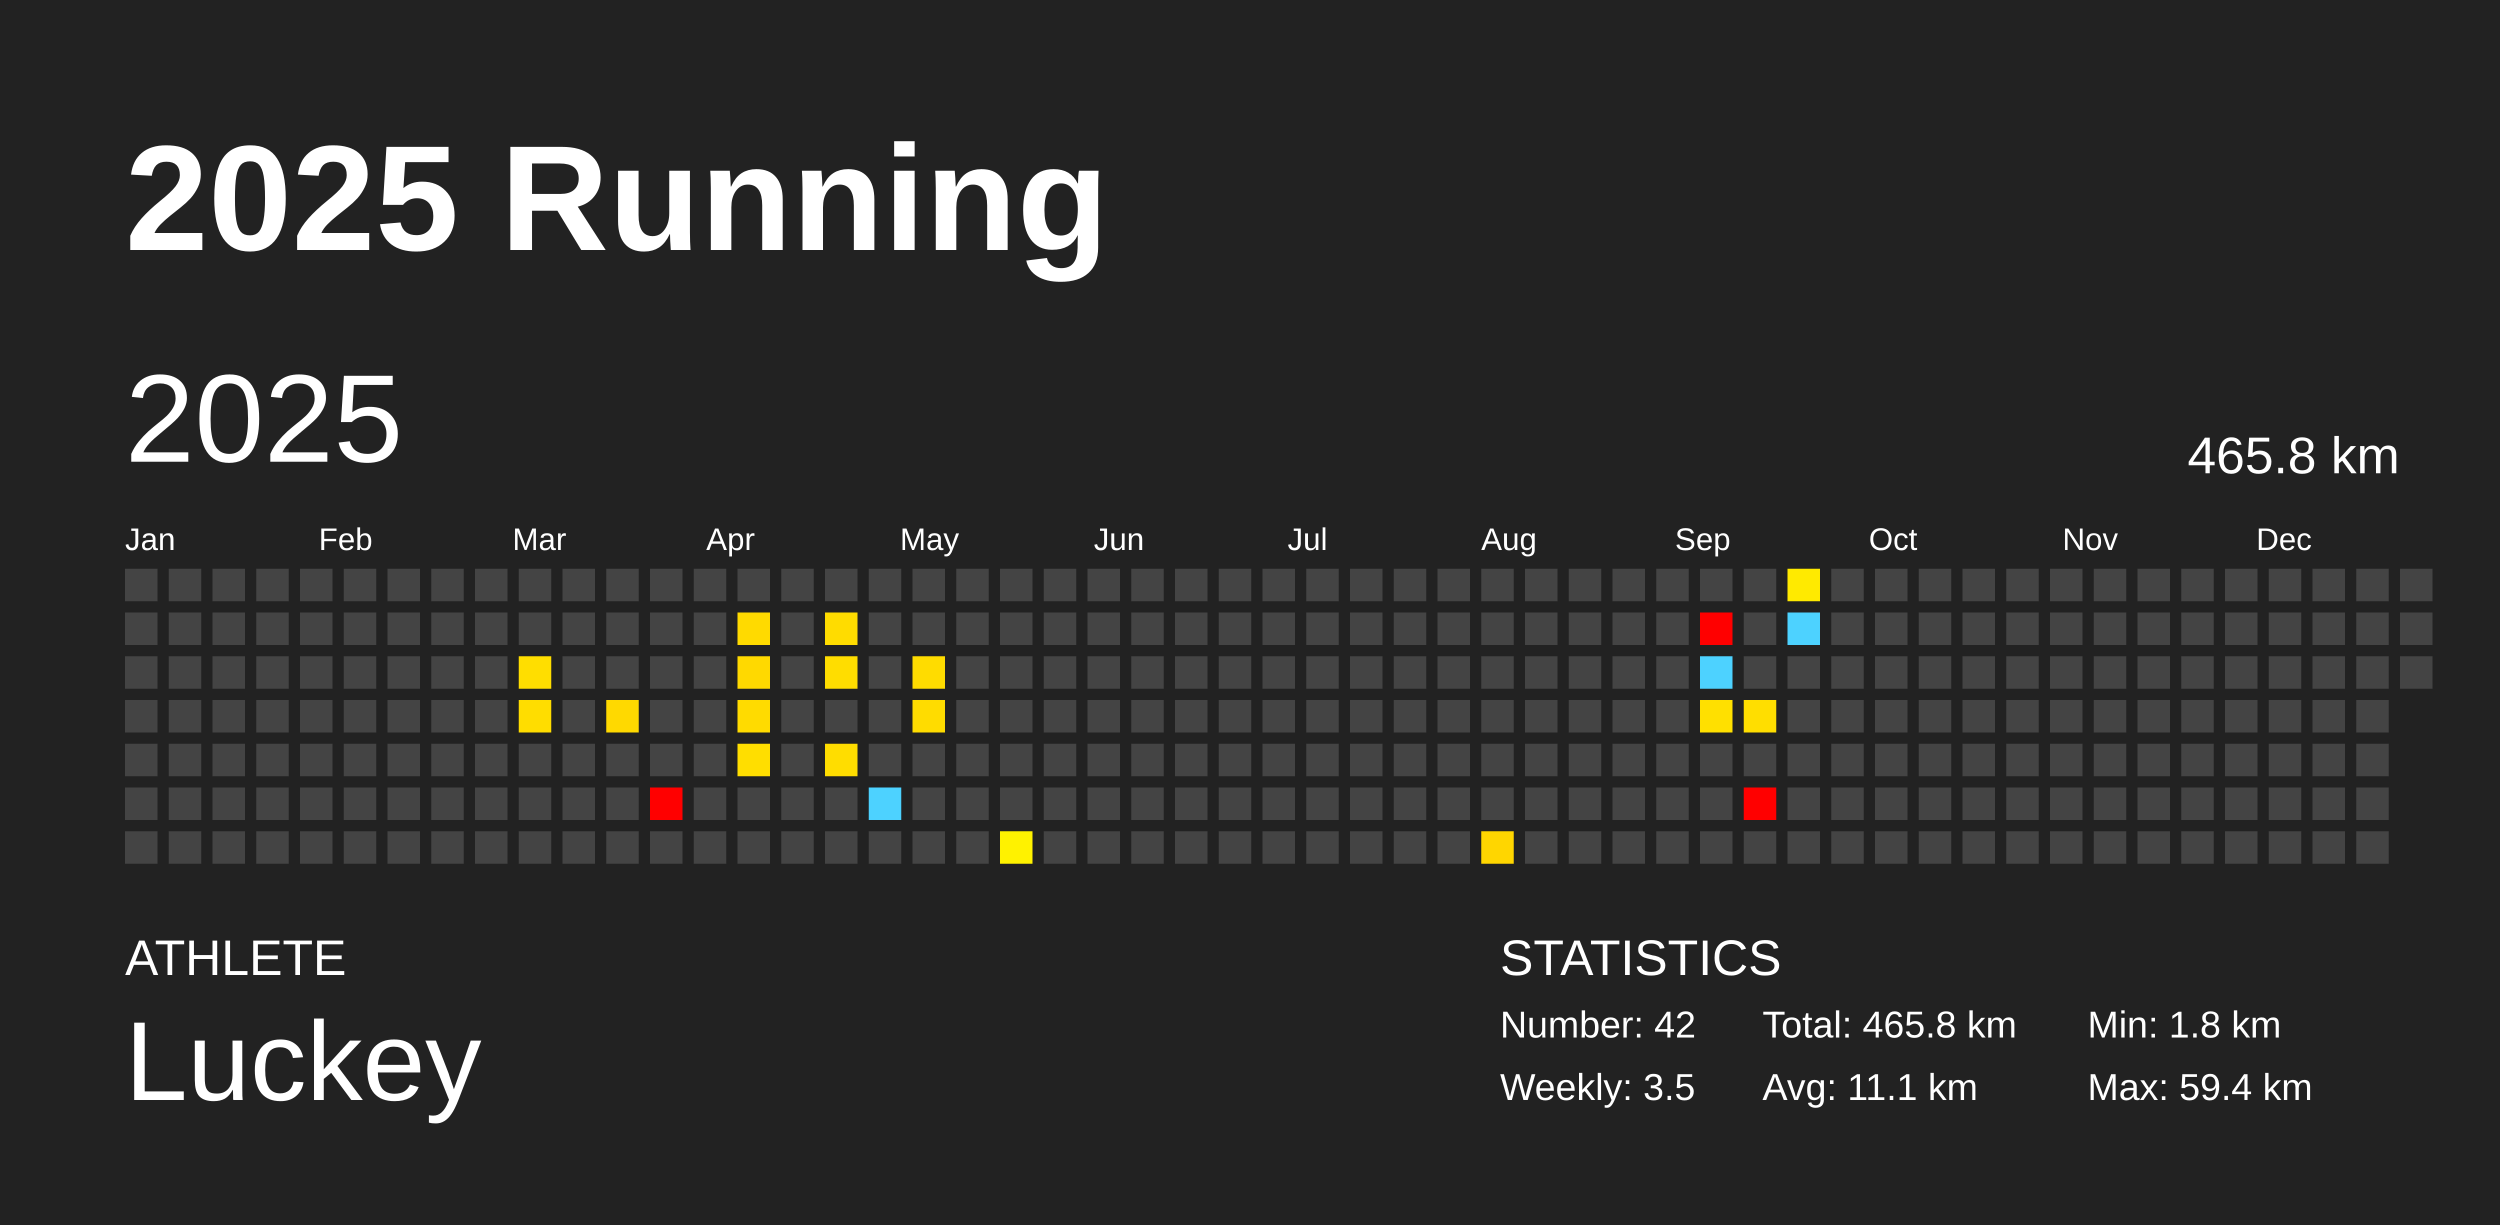
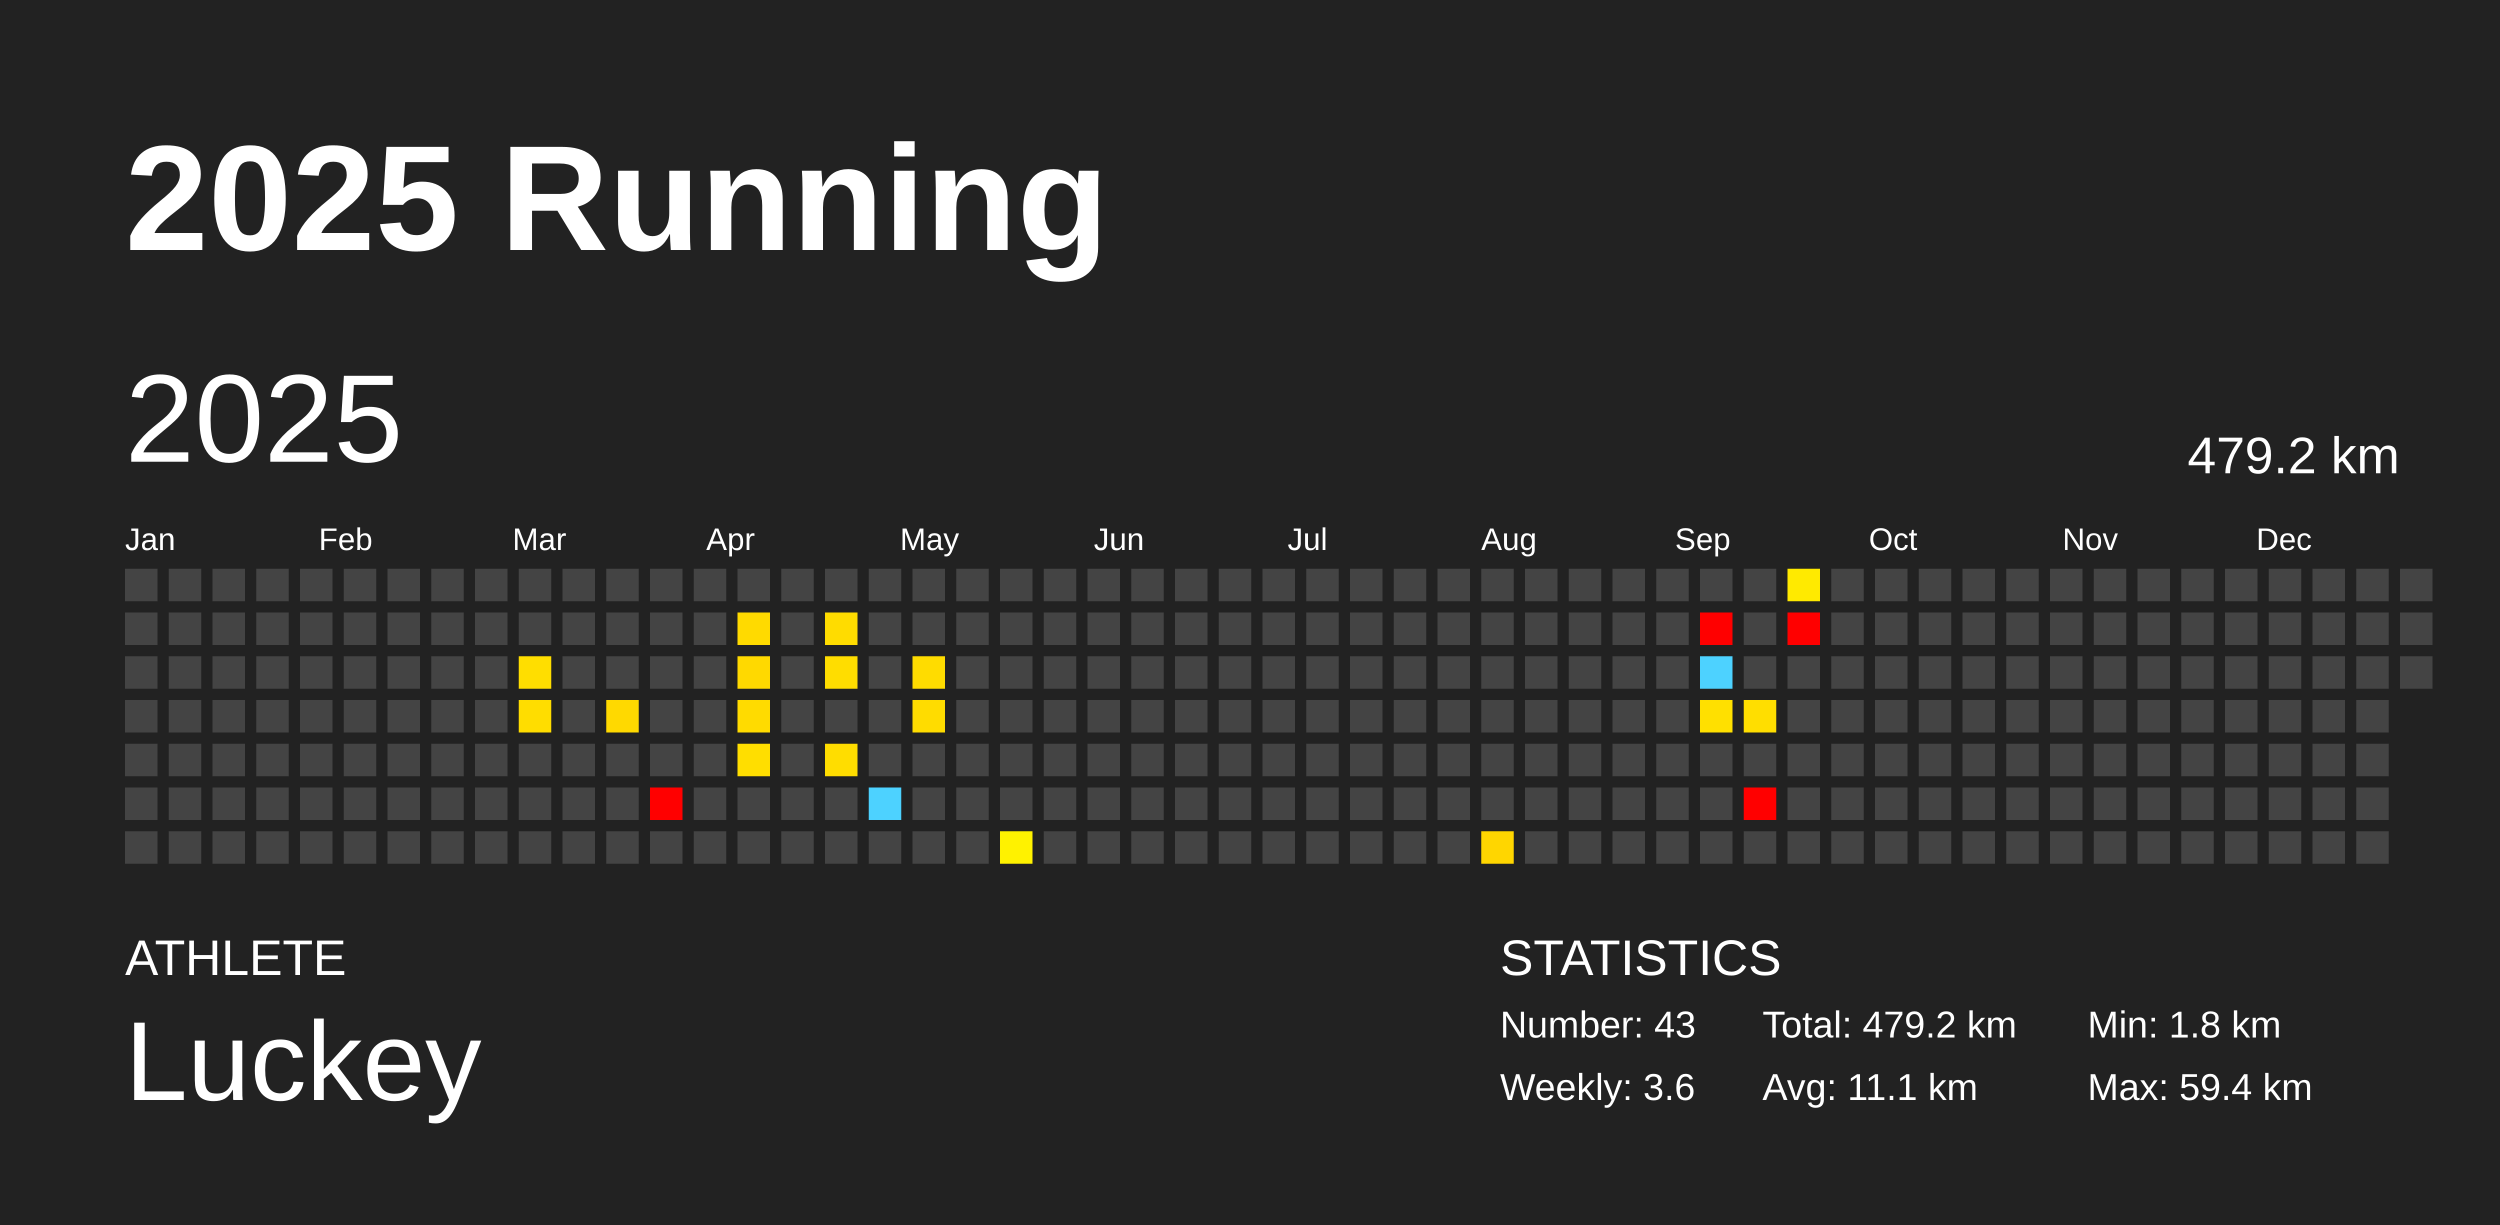
<svg xmlns="http://www.w3.org/2000/svg" baseProfile="full" height="98mm" version="1.1" viewBox="0,0,200,98" width="200mm">
  <defs />
  <rect fill="#222222" height="98" width="200" x="0" y="0" />
  <text fill="#FFFFFF" style="font-size:12px; font-family:Arial; font-weight:bold;" x="10" y="20">2025 Running</text>
  <text fill="#FFFFFF" style="font-size:4px; font-family:Arial" x="10" y="78">ATHLETE</text>
  <text fill="#FFFFFF" style="font-size:9px; font-family:Arial" x="10" y="88">Luckey</text>
  <text fill="#FFFFFF" style="font-size:4px; font-family:Arial" x="120" y="78">STATISTICS</text>
-   <text fill="#FFFFFF" style="font-size:3px; font-family:Arial" x="120" y="83">Number: 42</text>
-   <text fill="#FFFFFF" style="font-size:3px; font-family:Arial" x="120" y="88">Weekly: 3.5</text>
-   <text fill="#FFFFFF" style="font-size:3px; font-family:Arial" x="141" y="83">Total: 465.8 km</text>
+   <text fill="#FFFFFF" style="font-size:3px; font-family:Arial" x="120" y="83">Number: 43</text>
+   <text fill="#FFFFFF" style="font-size:3px; font-family:Arial" x="120" y="88">Weekly: 3.6</text>
+   <text fill="#FFFFFF" style="font-size:3px; font-family:Arial" x="141" y="83">Total: 479.2 km</text>
  <text fill="#FFFFFF" style="font-size:3px; font-family:Arial" x="141" y="88">Avg: 11.1 km</text>
  <text fill="#FFFFFF" style="font-size:3px; font-family:Arial" x="167" y="83">Min: 1.8 km</text>
  <text fill="#FFFFFF" style="font-size:3px; font-family:Arial" x="167" y="88">Max: 59.4 km</text>
  <text dominant-baseline="hanging" fill="#FFFFFF" style="font-size:10.0px; font-family:Arial;" x="10" y="30">2025</text>
-   <text dominant-baseline="hanging" fill="#FFFFFF" style="font-size:4.125px; font-family:Arial;" x="175" y="35">465.8 km</text>
+   <text dominant-baseline="hanging" fill="#FFFFFF" style="font-size:4.125px; font-family:Arial;" x="175" y="35">479.2 km</text>
  <text fill="#FFFFFF" style="font-size:2.5px; font-family:Arial" x="10.0" y="44">Jan</text>
  <text fill="#FFFFFF" style="font-size:2.5px; font-family:Arial" x="25.5" y="44">Feb</text>
  <text fill="#FFFFFF" style="font-size:2.5px; font-family:Arial" x="41.0" y="44">Mar</text>
  <text fill="#FFFFFF" style="font-size:2.5px; font-family:Arial" x="56.5" y="44">Apr</text>
  <text fill="#FFFFFF" style="font-size:2.5px; font-family:Arial" x="72.0" y="44">May</text>
  <text fill="#FFFFFF" style="font-size:2.5px; font-family:Arial" x="87.5" y="44">Jun</text>
  <text fill="#FFFFFF" style="font-size:2.5px; font-family:Arial" x="103.0" y="44">Jul</text>
  <text fill="#FFFFFF" style="font-size:2.5px; font-family:Arial" x="118.5" y="44">Aug</text>
  <text fill="#FFFFFF" style="font-size:2.5px; font-family:Arial" x="134.0" y="44">Sep</text>
  <text fill="#FFFFFF" style="font-size:2.5px; font-family:Arial" x="149.5" y="44">Oct</text>
  <text fill="#FFFFFF" style="font-size:2.5px; font-family:Arial" x="165.0" y="44">Nov</text>
  <text fill="#FFFFFF" style="font-size:2.5px; font-family:Arial" x="180.5" y="44">Dec</text>
  <rect fill="#444444" height="2.6" width="2.6" x="10.0" y="45.5" />
  <rect fill="#444444" height="2.6" width="2.6" x="10.0" y="49.0" />
  <rect fill="#444444" height="2.6" width="2.6" x="10.0" y="52.5" />
  <rect fill="#444444" height="2.6" width="2.6" x="10.0" y="56.0" />
  <rect fill="#444444" height="2.6" width="2.6" x="10.0" y="59.5" />
  <rect fill="#444444" height="2.6" width="2.6" x="10.0" y="63.0" />
  <rect fill="#444444" height="2.6" width="2.6" x="10.0" y="66.5" />
  <rect fill="#444444" height="2.6" width="2.6" x="13.5" y="45.5" />
  <rect fill="#444444" height="2.6" width="2.6" x="13.5" y="49.0" />
  <rect fill="#444444" height="2.6" width="2.6" x="13.5" y="52.5" />
  <rect fill="#444444" height="2.6" width="2.6" x="13.5" y="56.0" />
  <rect fill="#444444" height="2.6" width="2.6" x="13.5" y="59.5" />
  <rect fill="#444444" height="2.6" width="2.6" x="13.5" y="63.0" />
  <rect fill="#444444" height="2.6" width="2.6" x="13.5" y="66.5" />
  <rect fill="#444444" height="2.6" width="2.6" x="17.0" y="45.5" />
  <rect fill="#444444" height="2.6" width="2.6" x="17.0" y="49.0" />
  <rect fill="#444444" height="2.6" width="2.6" x="17.0" y="52.5" />
  <rect fill="#444444" height="2.6" width="2.6" x="17.0" y="56.0" />
  <rect fill="#444444" height="2.6" width="2.6" x="17.0" y="59.5" />
  <rect fill="#444444" height="2.6" width="2.6" x="17.0" y="63.0" />
  <rect fill="#444444" height="2.6" width="2.6" x="17.0" y="66.5" />
  <rect fill="#444444" height="2.6" width="2.6" x="20.5" y="45.5" />
  <rect fill="#444444" height="2.6" width="2.6" x="20.5" y="49.0" />
  <rect fill="#444444" height="2.6" width="2.6" x="20.5" y="52.5" />
  <rect fill="#444444" height="2.6" width="2.6" x="20.5" y="56.0" />
  <rect fill="#444444" height="2.6" width="2.6" x="20.5" y="59.5" />
  <rect fill="#444444" height="2.6" width="2.6" x="20.5" y="63.0" />
  <rect fill="#444444" height="2.6" width="2.6" x="20.5" y="66.5" />
  <rect fill="#444444" height="2.6" width="2.6" x="24.0" y="45.5" />
  <rect fill="#444444" height="2.6" width="2.6" x="24.0" y="49.0" />
  <rect fill="#444444" height="2.6" width="2.6" x="24.0" y="52.5" />
  <rect fill="#444444" height="2.6" width="2.6" x="24.0" y="56.0" />
  <rect fill="#444444" height="2.6" width="2.6" x="24.0" y="59.5" />
  <rect fill="#444444" height="2.6" width="2.6" x="24.0" y="63.0" />
  <rect fill="#444444" height="2.6" width="2.6" x="24.0" y="66.5" />
  <rect fill="#444444" height="2.6" width="2.6" x="27.5" y="45.5" />
  <rect fill="#444444" height="2.6" width="2.6" x="27.5" y="49.0" />
  <rect fill="#444444" height="2.6" width="2.6" x="27.5" y="52.5" />
  <rect fill="#444444" height="2.6" width="2.6" x="27.5" y="56.0" />
  <rect fill="#444444" height="2.6" width="2.6" x="27.5" y="59.5" />
  <rect fill="#444444" height="2.6" width="2.6" x="27.5" y="63.0" />
  <rect fill="#444444" height="2.6" width="2.6" x="27.5" y="66.5" />
  <rect fill="#444444" height="2.6" width="2.6" x="31.0" y="45.5" />
  <rect fill="#444444" height="2.6" width="2.6" x="31.0" y="49.0" />
  <rect fill="#444444" height="2.6" width="2.6" x="31.0" y="52.5" />
  <rect fill="#444444" height="2.6" width="2.6" x="31.0" y="56.0" />
  <rect fill="#444444" height="2.6" width="2.6" x="31.0" y="59.5" />
  <rect fill="#444444" height="2.6" width="2.6" x="31.0" y="63.0" />
  <rect fill="#444444" height="2.6" width="2.6" x="31.0" y="66.5" />
  <rect fill="#444444" height="2.6" width="2.6" x="34.5" y="45.5" />
  <rect fill="#444444" height="2.6" width="2.6" x="34.5" y="49.0" />
  <rect fill="#444444" height="2.6" width="2.6" x="34.5" y="52.5" />
  <rect fill="#444444" height="2.6" width="2.6" x="34.5" y="56.0" />
  <rect fill="#444444" height="2.6" width="2.6" x="34.5" y="59.5" />
  <rect fill="#444444" height="2.6" width="2.6" x="34.5" y="63.0" />
  <rect fill="#444444" height="2.6" width="2.6" x="34.5" y="66.5" />
  <rect fill="#444444" height="2.6" width="2.6" x="38.0" y="45.5" />
  <rect fill="#444444" height="2.6" width="2.6" x="38.0" y="49.0" />
  <rect fill="#444444" height="2.6" width="2.6" x="38.0" y="52.5" />
  <rect fill="#444444" height="2.6" width="2.6" x="38.0" y="56.0" />
  <rect fill="#444444" height="2.6" width="2.6" x="38.0" y="59.5" />
  <rect fill="#444444" height="2.6" width="2.6" x="38.0" y="63.0" />
  <rect fill="#444444" height="2.6" width="2.6" x="38.0" y="66.5" />
  <rect fill="#444444" height="2.6" width="2.6" x="41.5" y="45.5" />
  <rect fill="#444444" height="2.6" width="2.6" x="41.5" y="49.0" />
  <rect fill="#ffde00" height="2.6" width="2.6" x="41.5" y="52.5" />
  <rect fill="#ffdd00" height="2.6" width="2.6" x="41.5" y="56.0" />
  <rect fill="#444444" height="2.6" width="2.6" x="41.5" y="59.5" />
  <rect fill="#444444" height="2.6" width="2.6" x="41.5" y="63.0" />
  <rect fill="#444444" height="2.6" width="2.6" x="41.5" y="66.5" />
  <rect fill="#444444" height="2.6" width="2.6" x="45.0" y="45.5" />
  <rect fill="#444444" height="2.6" width="2.6" x="45.0" y="49.0" />
  <rect fill="#444444" height="2.6" width="2.6" x="45.0" y="52.5" />
  <rect fill="#444444" height="2.6" width="2.6" x="45.0" y="56.0" />
  <rect fill="#444444" height="2.6" width="2.6" x="45.0" y="59.5" />
  <rect fill="#444444" height="2.6" width="2.6" x="45.0" y="63.0" />
  <rect fill="#444444" height="2.6" width="2.6" x="45.0" y="66.5" />
  <rect fill="#444444" height="2.6" width="2.6" x="48.5" y="45.5" />
  <rect fill="#444444" height="2.6" width="2.6" x="48.5" y="49.0" />
  <rect fill="#444444" height="2.6" width="2.6" x="48.5" y="52.5" />
  <rect fill="#ffd900" height="2.6" width="2.6" x="48.5" y="56.0" />
  <rect fill="#444444" height="2.6" width="2.6" x="48.5" y="59.5" />
  <rect fill="#444444" height="2.6" width="2.6" x="48.5" y="63.0" />
  <rect fill="#444444" height="2.6" width="2.6" x="48.5" y="66.5" />
  <rect fill="#444444" height="2.6" width="2.6" x="52.0" y="45.5" />
  <rect fill="#444444" height="2.6" width="2.6" x="52.0" y="49.0" />
  <rect fill="#444444" height="2.6" width="2.6" x="52.0" y="52.5" />
  <rect fill="#444444" height="2.6" width="2.6" x="52.0" y="56.0" />
  <rect fill="#444444" height="2.6" width="2.6" x="52.0" y="59.5" />
  <rect fill="red" height="2.6" width="2.6" x="52.0" y="63.0" />
  <rect fill="#444444" height="2.6" width="2.6" x="52.0" y="66.5" />
  <rect fill="#444444" height="2.6" width="2.6" x="55.5" y="45.5" />
  <rect fill="#444444" height="2.6" width="2.6" x="55.5" y="49.0" />
  <rect fill="#444444" height="2.6" width="2.6" x="55.5" y="52.5" />
  <rect fill="#444444" height="2.6" width="2.6" x="55.5" y="56.0" />
  <rect fill="#444444" height="2.6" width="2.6" x="55.5" y="59.5" />
  <rect fill="#444444" height="2.6" width="2.6" x="55.5" y="63.0" />
  <rect fill="#444444" height="2.6" width="2.6" x="55.5" y="66.5" />
  <rect fill="#444444" height="2.6" width="2.6" x="59.0" y="45.5" />
  <rect fill="#ffda00" height="2.6" width="2.6" x="59.0" y="49.0" />
  <rect fill="#ffd900" height="2.6" width="2.6" x="59.0" y="52.5" />
  <rect fill="#ffdb00" height="2.6" width="2.6" x="59.0" y="56.0" />
  <rect fill="#ffde00" height="2.6" width="2.6" x="59.0" y="59.5" />
  <rect fill="#444444" height="2.6" width="2.6" x="59.0" y="63.0" />
  <rect fill="#444444" height="2.6" width="2.6" x="59.0" y="66.5" />
  <rect fill="#444444" height="2.6" width="2.6" x="62.5" y="45.5" />
  <rect fill="#444444" height="2.6" width="2.6" x="62.5" y="49.0" />
  <rect fill="#444444" height="2.6" width="2.6" x="62.5" y="52.5" />
  <rect fill="#444444" height="2.6" width="2.6" x="62.5" y="56.0" />
  <rect fill="#444444" height="2.6" width="2.6" x="62.5" y="59.5" />
  <rect fill="#444444" height="2.6" width="2.6" x="62.5" y="63.0" />
  <rect fill="#444444" height="2.6" width="2.6" x="62.5" y="66.5" />
  <rect fill="#444444" height="2.6" width="2.6" x="66.0" y="45.5" />
  <rect fill="#ffdc00" height="2.6" width="2.6" x="66.0" y="49.0" />
  <rect fill="#ffdd00" height="2.6" width="2.6" x="66.0" y="52.5" />
  <rect fill="#444444" height="2.6" width="2.6" x="66.0" y="56.0" />
  <rect fill="#ffdd00" height="2.6" width="2.6" x="66.0" y="59.5" />
  <rect fill="#444444" height="2.6" width="2.6" x="66.0" y="63.0" />
  <rect fill="#444444" height="2.6" width="2.6" x="66.0" y="66.5" />
  <rect fill="#444444" height="2.6" width="2.6" x="69.5" y="45.5" />
  <rect fill="#444444" height="2.6" width="2.6" x="69.5" y="49.0" />
  <rect fill="#444444" height="2.6" width="2.6" x="69.5" y="52.5" />
  <rect fill="#444444" height="2.6" width="2.6" x="69.5" y="56.0" />
  <rect fill="#444444" height="2.6" width="2.6" x="69.5" y="59.5" />
  <rect fill="#4dd2ff" height="2.6" width="2.6" x="69.5" y="63.0" />
  <rect fill="#444444" height="2.6" width="2.6" x="69.5" y="66.5" />
  <rect fill="#444444" height="2.6" width="2.6" x="73.0" y="45.5" />
  <rect fill="#444444" height="2.6" width="2.6" x="73.0" y="49.0" />
  <rect fill="#ffdc00" height="2.6" width="2.6" x="73.0" y="52.5" />
  <rect fill="#ffdc00" height="2.6" width="2.6" x="73.0" y="56.0" />
  <rect fill="#444444" height="2.6" width="2.6" x="73.0" y="59.5" />
  <rect fill="#444444" height="2.6" width="2.6" x="73.0" y="63.0" />
  <rect fill="#444444" height="2.6" width="2.6" x="73.0" y="66.5" />
  <rect fill="#444444" height="2.6" width="2.6" x="76.5" y="45.5" />
  <rect fill="#444444" height="2.6" width="2.6" x="76.5" y="49.0" />
  <rect fill="#444444" height="2.6" width="2.6" x="76.5" y="52.5" />
  <rect fill="#444444" height="2.6" width="2.6" x="76.5" y="56.0" />
  <rect fill="#444444" height="2.6" width="2.6" x="76.5" y="59.5" />
  <rect fill="#444444" height="2.6" width="2.6" x="76.5" y="63.0" />
  <rect fill="#444444" height="2.6" width="2.6" x="76.5" y="66.5" />
  <rect fill="#444444" height="2.6" width="2.6" x="80.0" y="45.5" />
  <rect fill="#444444" height="2.6" width="2.6" x="80.0" y="49.0" />
  <rect fill="#444444" height="2.6" width="2.6" x="80.0" y="52.5" />
  <rect fill="#444444" height="2.6" width="2.6" x="80.0" y="56.0" />
  <rect fill="#444444" height="2.6" width="2.6" x="80.0" y="59.5" />
  <rect fill="#444444" height="2.6" width="2.6" x="80.0" y="63.0" />
  <rect fill="#fff200" height="2.6" width="2.6" x="80.0" y="66.5" />
  <rect fill="#444444" height="2.6" width="2.6" x="83.5" y="45.5" />
  <rect fill="#444444" height="2.6" width="2.6" x="83.5" y="49.0" />
  <rect fill="#444444" height="2.6" width="2.6" x="83.5" y="52.5" />
  <rect fill="#444444" height="2.6" width="2.6" x="83.5" y="56.0" />
  <rect fill="#444444" height="2.6" width="2.6" x="83.5" y="59.5" />
  <rect fill="#444444" height="2.6" width="2.6" x="83.5" y="63.0" />
  <rect fill="#444444" height="2.6" width="2.6" x="83.5" y="66.5" />
  <rect fill="#444444" height="2.6" width="2.6" x="87.0" y="45.5" />
  <rect fill="#444444" height="2.6" width="2.6" x="87.0" y="49.0" />
  <rect fill="#444444" height="2.6" width="2.6" x="87.0" y="52.5" />
  <rect fill="#444444" height="2.6" width="2.6" x="87.0" y="56.0" />
  <rect fill="#444444" height="2.6" width="2.6" x="87.0" y="59.5" />
  <rect fill="#444444" height="2.6" width="2.6" x="87.0" y="63.0" />
  <rect fill="#444444" height="2.6" width="2.6" x="87.0" y="66.5" />
  <rect fill="#444444" height="2.6" width="2.6" x="90.5" y="45.5" />
  <rect fill="#444444" height="2.6" width="2.6" x="90.5" y="49.0" />
  <rect fill="#444444" height="2.6" width="2.6" x="90.5" y="52.5" />
  <rect fill="#444444" height="2.6" width="2.6" x="90.5" y="56.0" />
  <rect fill="#444444" height="2.6" width="2.6" x="90.5" y="59.5" />
  <rect fill="#444444" height="2.6" width="2.6" x="90.5" y="63.0" />
  <rect fill="#444444" height="2.6" width="2.6" x="90.5" y="66.5" />
  <rect fill="#444444" height="2.6" width="2.6" x="94.0" y="45.5" />
  <rect fill="#444444" height="2.6" width="2.6" x="94.0" y="49.0" />
  <rect fill="#444444" height="2.6" width="2.6" x="94.0" y="52.5" />
  <rect fill="#444444" height="2.6" width="2.6" x="94.0" y="56.0" />
  <rect fill="#444444" height="2.6" width="2.6" x="94.0" y="59.5" />
  <rect fill="#444444" height="2.6" width="2.6" x="94.0" y="63.0" />
  <rect fill="#444444" height="2.6" width="2.6" x="94.0" y="66.5" />
  <rect fill="#444444" height="2.6" width="2.6" x="97.5" y="45.5" />
  <rect fill="#444444" height="2.6" width="2.6" x="97.5" y="49.0" />
  <rect fill="#444444" height="2.6" width="2.6" x="97.5" y="52.5" />
  <rect fill="#444444" height="2.6" width="2.6" x="97.5" y="56.0" />
  <rect fill="#444444" height="2.6" width="2.6" x="97.5" y="59.5" />
  <rect fill="#444444" height="2.6" width="2.6" x="97.5" y="63.0" />
  <rect fill="#444444" height="2.6" width="2.6" x="97.5" y="66.5" />
  <rect fill="#444444" height="2.6" width="2.6" x="101.0" y="45.5" />
  <rect fill="#444444" height="2.6" width="2.6" x="101.0" y="49.0" />
  <rect fill="#444444" height="2.6" width="2.6" x="101.0" y="52.5" />
  <rect fill="#444444" height="2.6" width="2.6" x="101.0" y="56.0" />
  <rect fill="#444444" height="2.6" width="2.6" x="101.0" y="59.5" />
  <rect fill="#444444" height="2.6" width="2.6" x="101.0" y="63.0" />
  <rect fill="#444444" height="2.6" width="2.6" x="101.0" y="66.5" />
  <rect fill="#444444" height="2.6" width="2.6" x="104.5" y="45.5" />
  <rect fill="#444444" height="2.6" width="2.6" x="104.5" y="49.0" />
  <rect fill="#444444" height="2.6" width="2.6" x="104.5" y="52.5" />
  <rect fill="#444444" height="2.6" width="2.6" x="104.5" y="56.0" />
  <rect fill="#444444" height="2.6" width="2.6" x="104.5" y="59.5" />
  <rect fill="#444444" height="2.6" width="2.6" x="104.5" y="63.0" />
  <rect fill="#444444" height="2.6" width="2.6" x="104.5" y="66.5" />
  <rect fill="#444444" height="2.6" width="2.6" x="108.0" y="45.5" />
  <rect fill="#444444" height="2.6" width="2.6" x="108.0" y="49.0" />
  <rect fill="#444444" height="2.6" width="2.6" x="108.0" y="52.5" />
  <rect fill="#444444" height="2.6" width="2.6" x="108.0" y="56.0" />
  <rect fill="#444444" height="2.6" width="2.6" x="108.0" y="59.5" />
  <rect fill="#444444" height="2.6" width="2.6" x="108.0" y="63.0" />
  <rect fill="#444444" height="2.6" width="2.6" x="108.0" y="66.5" />
  <rect fill="#444444" height="2.6" width="2.6" x="111.5" y="45.5" />
  <rect fill="#444444" height="2.6" width="2.6" x="111.5" y="49.0" />
  <rect fill="#444444" height="2.6" width="2.6" x="111.5" y="52.5" />
  <rect fill="#444444" height="2.6" width="2.6" x="111.5" y="56.0" />
  <rect fill="#444444" height="2.6" width="2.6" x="111.5" y="59.5" />
  <rect fill="#444444" height="2.6" width="2.6" x="111.5" y="63.0" />
  <rect fill="#444444" height="2.6" width="2.6" x="111.5" y="66.5" />
  <rect fill="#444444" height="2.6" width="2.6" x="115.0" y="45.5" />
  <rect fill="#444444" height="2.6" width="2.6" x="115.0" y="49.0" />
  <rect fill="#444444" height="2.6" width="2.6" x="115.0" y="52.5" />
  <rect fill="#444444" height="2.6" width="2.6" x="115.0" y="56.0" />
  <rect fill="#444444" height="2.6" width="2.6" x="115.0" y="59.5" />
  <rect fill="#444444" height="2.6" width="2.6" x="115.0" y="63.0" />
  <rect fill="#444444" height="2.6" width="2.6" x="115.0" y="66.5" />
  <rect fill="#444444" height="2.6" width="2.6" x="118.5" y="45.5" />
  <rect fill="#444444" height="2.6" width="2.6" x="118.5" y="49.0" />
  <rect fill="#444444" height="2.6" width="2.6" x="118.5" y="52.5" />
  <rect fill="#444444" height="2.6" width="2.6" x="118.5" y="56.0" />
  <rect fill="#444444" height="2.6" width="2.6" x="118.5" y="59.5" />
  <rect fill="#444444" height="2.6" width="2.6" x="118.5" y="63.0" />
  <rect fill="#ffd600" height="2.6" width="2.6" x="118.5" y="66.5" />
  <rect fill="#444444" height="2.6" width="2.6" x="122.0" y="45.5" />
  <rect fill="#444444" height="2.6" width="2.6" x="122.0" y="49.0" />
  <rect fill="#444444" height="2.6" width="2.6" x="122.0" y="52.5" />
  <rect fill="#444444" height="2.6" width="2.6" x="122.0" y="56.0" />
  <rect fill="#444444" height="2.6" width="2.6" x="122.0" y="59.5" />
  <rect fill="#444444" height="2.6" width="2.6" x="122.0" y="63.0" />
  <rect fill="#444444" height="2.6" width="2.6" x="122.0" y="66.5" />
  <rect fill="#444444" height="2.6" width="2.6" x="125.5" y="45.5" />
  <rect fill="#444444" height="2.6" width="2.6" x="125.5" y="49.0" />
  <rect fill="#444444" height="2.6" width="2.6" x="125.5" y="52.5" />
  <rect fill="#444444" height="2.6" width="2.6" x="125.5" y="56.0" />
  <rect fill="#444444" height="2.6" width="2.6" x="125.5" y="59.5" />
  <rect fill="#444444" height="2.6" width="2.6" x="125.5" y="63.0" />
  <rect fill="#444444" height="2.6" width="2.6" x="125.5" y="66.5" />
  <rect fill="#444444" height="2.6" width="2.6" x="129.0" y="45.5" />
  <rect fill="#444444" height="2.6" width="2.6" x="129.0" y="49.0" />
  <rect fill="#444444" height="2.6" width="2.6" x="129.0" y="52.5" />
  <rect fill="#444444" height="2.6" width="2.6" x="129.0" y="56.0" />
  <rect fill="#444444" height="2.6" width="2.6" x="129.0" y="59.5" />
  <rect fill="#444444" height="2.6" width="2.6" x="129.0" y="63.0" />
  <rect fill="#444444" height="2.6" width="2.6" x="129.0" y="66.5" />
  <rect fill="#444444" height="2.6" width="2.6" x="132.5" y="45.5" />
  <rect fill="#444444" height="2.6" width="2.6" x="132.5" y="49.0" />
  <rect fill="#444444" height="2.6" width="2.6" x="132.5" y="52.5" />
  <rect fill="#444444" height="2.6" width="2.6" x="132.5" y="56.0" />
  <rect fill="#444444" height="2.6" width="2.6" x="132.5" y="59.5" />
  <rect fill="#444444" height="2.6" width="2.6" x="132.5" y="63.0" />
  <rect fill="#444444" height="2.6" width="2.6" x="132.5" y="66.5" />
  <rect fill="#444444" height="2.6" width="2.6" x="136.0" y="45.5" />
  <rect fill="red" height="2.6" width="2.6" x="136.0" y="49.0" />
  <rect fill="#4dd2ff" height="2.6" width="2.6" x="136.0" y="52.5" />
  <rect fill="#ffe000" height="2.6" width="2.6" x="136.0" y="56.0" />
  <rect fill="#444444" height="2.6" width="2.6" x="136.0" y="59.5" />
  <rect fill="#444444" height="2.6" width="2.6" x="136.0" y="63.0" />
  <rect fill="#444444" height="2.6" width="2.6" x="136.0" y="66.5" />
  <rect fill="#444444" height="2.6" width="2.6" x="139.5" y="45.5" />
  <rect fill="#444444" height="2.6" width="2.6" x="139.5" y="49.0" />
  <rect fill="#444444" height="2.6" width="2.6" x="139.5" y="52.5" />
  <rect fill="#ffde00" height="2.6" width="2.6" x="139.5" y="56.0" />
  <rect fill="#444444" height="2.6" width="2.6" x="139.5" y="59.5" />
  <rect fill="red" height="2.6" width="2.6" x="139.5" y="63.0" />
  <rect fill="#444444" height="2.6" width="2.6" x="139.5" y="66.5" />
  <rect fill="#ffea00" height="2.6" width="2.6" x="143.0" y="45.5" />
-   <rect fill="#4dd2ff" height="2.6" width="2.6" x="143.0" y="49.0" />
+   <rect fill="red" height="2.6" width="2.6" x="143.0" y="49.0" />
  <rect fill="#444444" height="2.6" width="2.6" x="143.0" y="52.5" />
  <rect fill="#444444" height="2.6" width="2.6" x="143.0" y="56.0" />
  <rect fill="#444444" height="2.6" width="2.6" x="143.0" y="59.5" />
  <rect fill="#444444" height="2.6" width="2.6" x="143.0" y="63.0" />
  <rect fill="#444444" height="2.6" width="2.6" x="143.0" y="66.5" />
  <rect fill="#444444" height="2.6" width="2.6" x="146.5" y="45.5" />
  <rect fill="#444444" height="2.6" width="2.6" x="146.5" y="49.0" />
  <rect fill="#444444" height="2.6" width="2.6" x="146.5" y="52.5" />
  <rect fill="#444444" height="2.6" width="2.6" x="146.5" y="56.0" />
  <rect fill="#444444" height="2.6" width="2.6" x="146.5" y="59.5" />
  <rect fill="#444444" height="2.6" width="2.6" x="146.5" y="63.0" />
  <rect fill="#444444" height="2.6" width="2.6" x="146.5" y="66.5" />
  <rect fill="#444444" height="2.6" width="2.6" x="150.0" y="45.5" />
  <rect fill="#444444" height="2.6" width="2.6" x="150.0" y="49.0" />
  <rect fill="#444444" height="2.6" width="2.6" x="150.0" y="52.5" />
  <rect fill="#444444" height="2.6" width="2.6" x="150.0" y="56.0" />
  <rect fill="#444444" height="2.6" width="2.6" x="150.0" y="59.5" />
  <rect fill="#444444" height="2.6" width="2.6" x="150.0" y="63.0" />
  <rect fill="#444444" height="2.6" width="2.6" x="150.0" y="66.5" />
  <rect fill="#444444" height="2.6" width="2.6" x="153.5" y="45.5" />
  <rect fill="#444444" height="2.6" width="2.6" x="153.5" y="49.0" />
  <rect fill="#444444" height="2.6" width="2.6" x="153.5" y="52.5" />
  <rect fill="#444444" height="2.6" width="2.6" x="153.5" y="56.0" />
  <rect fill="#444444" height="2.6" width="2.6" x="153.5" y="59.5" />
  <rect fill="#444444" height="2.6" width="2.6" x="153.5" y="63.0" />
  <rect fill="#444444" height="2.6" width="2.6" x="153.5" y="66.5" />
  <rect fill="#444444" height="2.6" width="2.6" x="157.0" y="45.5" />
  <rect fill="#444444" height="2.6" width="2.6" x="157.0" y="49.0" />
  <rect fill="#444444" height="2.6" width="2.6" x="157.0" y="52.5" />
  <rect fill="#444444" height="2.6" width="2.6" x="157.0" y="56.0" />
  <rect fill="#444444" height="2.6" width="2.6" x="157.0" y="59.5" />
  <rect fill="#444444" height="2.6" width="2.6" x="157.0" y="63.0" />
  <rect fill="#444444" height="2.6" width="2.6" x="157.0" y="66.5" />
  <rect fill="#444444" height="2.6" width="2.6" x="160.5" y="45.5" />
  <rect fill="#444444" height="2.6" width="2.6" x="160.5" y="49.0" />
  <rect fill="#444444" height="2.6" width="2.6" x="160.5" y="52.5" />
  <rect fill="#444444" height="2.6" width="2.6" x="160.5" y="56.0" />
  <rect fill="#444444" height="2.6" width="2.6" x="160.5" y="59.5" />
  <rect fill="#444444" height="2.6" width="2.6" x="160.5" y="63.0" />
  <rect fill="#444444" height="2.6" width="2.6" x="160.5" y="66.5" />
  <rect fill="#444444" height="2.6" width="2.6" x="164.0" y="45.5" />
  <rect fill="#444444" height="2.6" width="2.6" x="164.0" y="49.0" />
  <rect fill="#444444" height="2.6" width="2.6" x="164.0" y="52.5" />
  <rect fill="#444444" height="2.6" width="2.6" x="164.0" y="56.0" />
  <rect fill="#444444" height="2.6" width="2.6" x="164.0" y="59.5" />
  <rect fill="#444444" height="2.6" width="2.6" x="164.0" y="63.0" />
  <rect fill="#444444" height="2.6" width="2.6" x="164.0" y="66.5" />
  <rect fill="#444444" height="2.6" width="2.6" x="167.5" y="45.5" />
  <rect fill="#444444" height="2.6" width="2.6" x="167.5" y="49.0" />
  <rect fill="#444444" height="2.6" width="2.6" x="167.5" y="52.5" />
  <rect fill="#444444" height="2.6" width="2.6" x="167.5" y="56.0" />
  <rect fill="#444444" height="2.6" width="2.6" x="167.5" y="59.5" />
  <rect fill="#444444" height="2.6" width="2.6" x="167.5" y="63.0" />
  <rect fill="#444444" height="2.6" width="2.6" x="167.5" y="66.5" />
  <rect fill="#444444" height="2.6" width="2.6" x="171.0" y="45.5" />
  <rect fill="#444444" height="2.6" width="2.6" x="171.0" y="49.0" />
  <rect fill="#444444" height="2.6" width="2.6" x="171.0" y="52.5" />
  <rect fill="#444444" height="2.6" width="2.6" x="171.0" y="56.0" />
  <rect fill="#444444" height="2.6" width="2.6" x="171.0" y="59.5" />
  <rect fill="#444444" height="2.6" width="2.6" x="171.0" y="63.0" />
  <rect fill="#444444" height="2.6" width="2.6" x="171.0" y="66.5" />
  <rect fill="#444444" height="2.6" width="2.6" x="174.5" y="45.5" />
  <rect fill="#444444" height="2.6" width="2.6" x="174.5" y="49.0" />
  <rect fill="#444444" height="2.6" width="2.6" x="174.5" y="52.5" />
  <rect fill="#444444" height="2.6" width="2.6" x="174.5" y="56.0" />
  <rect fill="#444444" height="2.6" width="2.6" x="174.5" y="59.5" />
  <rect fill="#444444" height="2.6" width="2.6" x="174.5" y="63.0" />
  <rect fill="#444444" height="2.6" width="2.6" x="174.5" y="66.5" />
  <rect fill="#444444" height="2.6" width="2.6" x="178.0" y="45.5" />
  <rect fill="#444444" height="2.6" width="2.6" x="178.0" y="49.0" />
  <rect fill="#444444" height="2.6" width="2.6" x="178.0" y="52.5" />
  <rect fill="#444444" height="2.6" width="2.6" x="178.0" y="56.0" />
  <rect fill="#444444" height="2.6" width="2.6" x="178.0" y="59.5" />
  <rect fill="#444444" height="2.6" width="2.6" x="178.0" y="63.0" />
  <rect fill="#444444" height="2.6" width="2.6" x="178.0" y="66.5" />
  <rect fill="#444444" height="2.6" width="2.6" x="181.5" y="45.5" />
  <rect fill="#444444" height="2.6" width="2.6" x="181.5" y="49.0" />
  <rect fill="#444444" height="2.6" width="2.6" x="181.5" y="52.5" />
  <rect fill="#444444" height="2.6" width="2.6" x="181.5" y="56.0" />
  <rect fill="#444444" height="2.6" width="2.6" x="181.5" y="59.5" />
  <rect fill="#444444" height="2.6" width="2.6" x="181.5" y="63.0" />
  <rect fill="#444444" height="2.6" width="2.6" x="181.5" y="66.5" />
  <rect fill="#444444" height="2.6" width="2.6" x="185.0" y="45.5" />
  <rect fill="#444444" height="2.6" width="2.6" x="185.0" y="49.0" />
  <rect fill="#444444" height="2.6" width="2.6" x="185.0" y="52.5" />
  <rect fill="#444444" height="2.6" width="2.6" x="185.0" y="56.0" />
  <rect fill="#444444" height="2.6" width="2.6" x="185.0" y="59.5" />
  <rect fill="#444444" height="2.6" width="2.6" x="185.0" y="63.0" />
  <rect fill="#444444" height="2.6" width="2.6" x="185.0" y="66.5" />
  <rect fill="#444444" height="2.6" width="2.6" x="188.5" y="45.5" />
  <rect fill="#444444" height="2.6" width="2.6" x="188.5" y="49.0" />
  <rect fill="#444444" height="2.6" width="2.6" x="188.5" y="52.5" />
  <rect fill="#444444" height="2.6" width="2.6" x="188.5" y="56.0" />
  <rect fill="#444444" height="2.6" width="2.6" x="188.5" y="59.5" />
  <rect fill="#444444" height="2.6" width="2.6" x="188.5" y="63.0" />
  <rect fill="#444444" height="2.6" width="2.6" x="188.5" y="66.5" />
  <rect fill="#444444" height="2.6" width="2.6" x="192.0" y="45.5" />
  <rect fill="#444444" height="2.6" width="2.6" x="192.0" y="49.0" />
  <rect fill="#444444" height="2.6" width="2.6" x="192.0" y="52.5" />
</svg>
